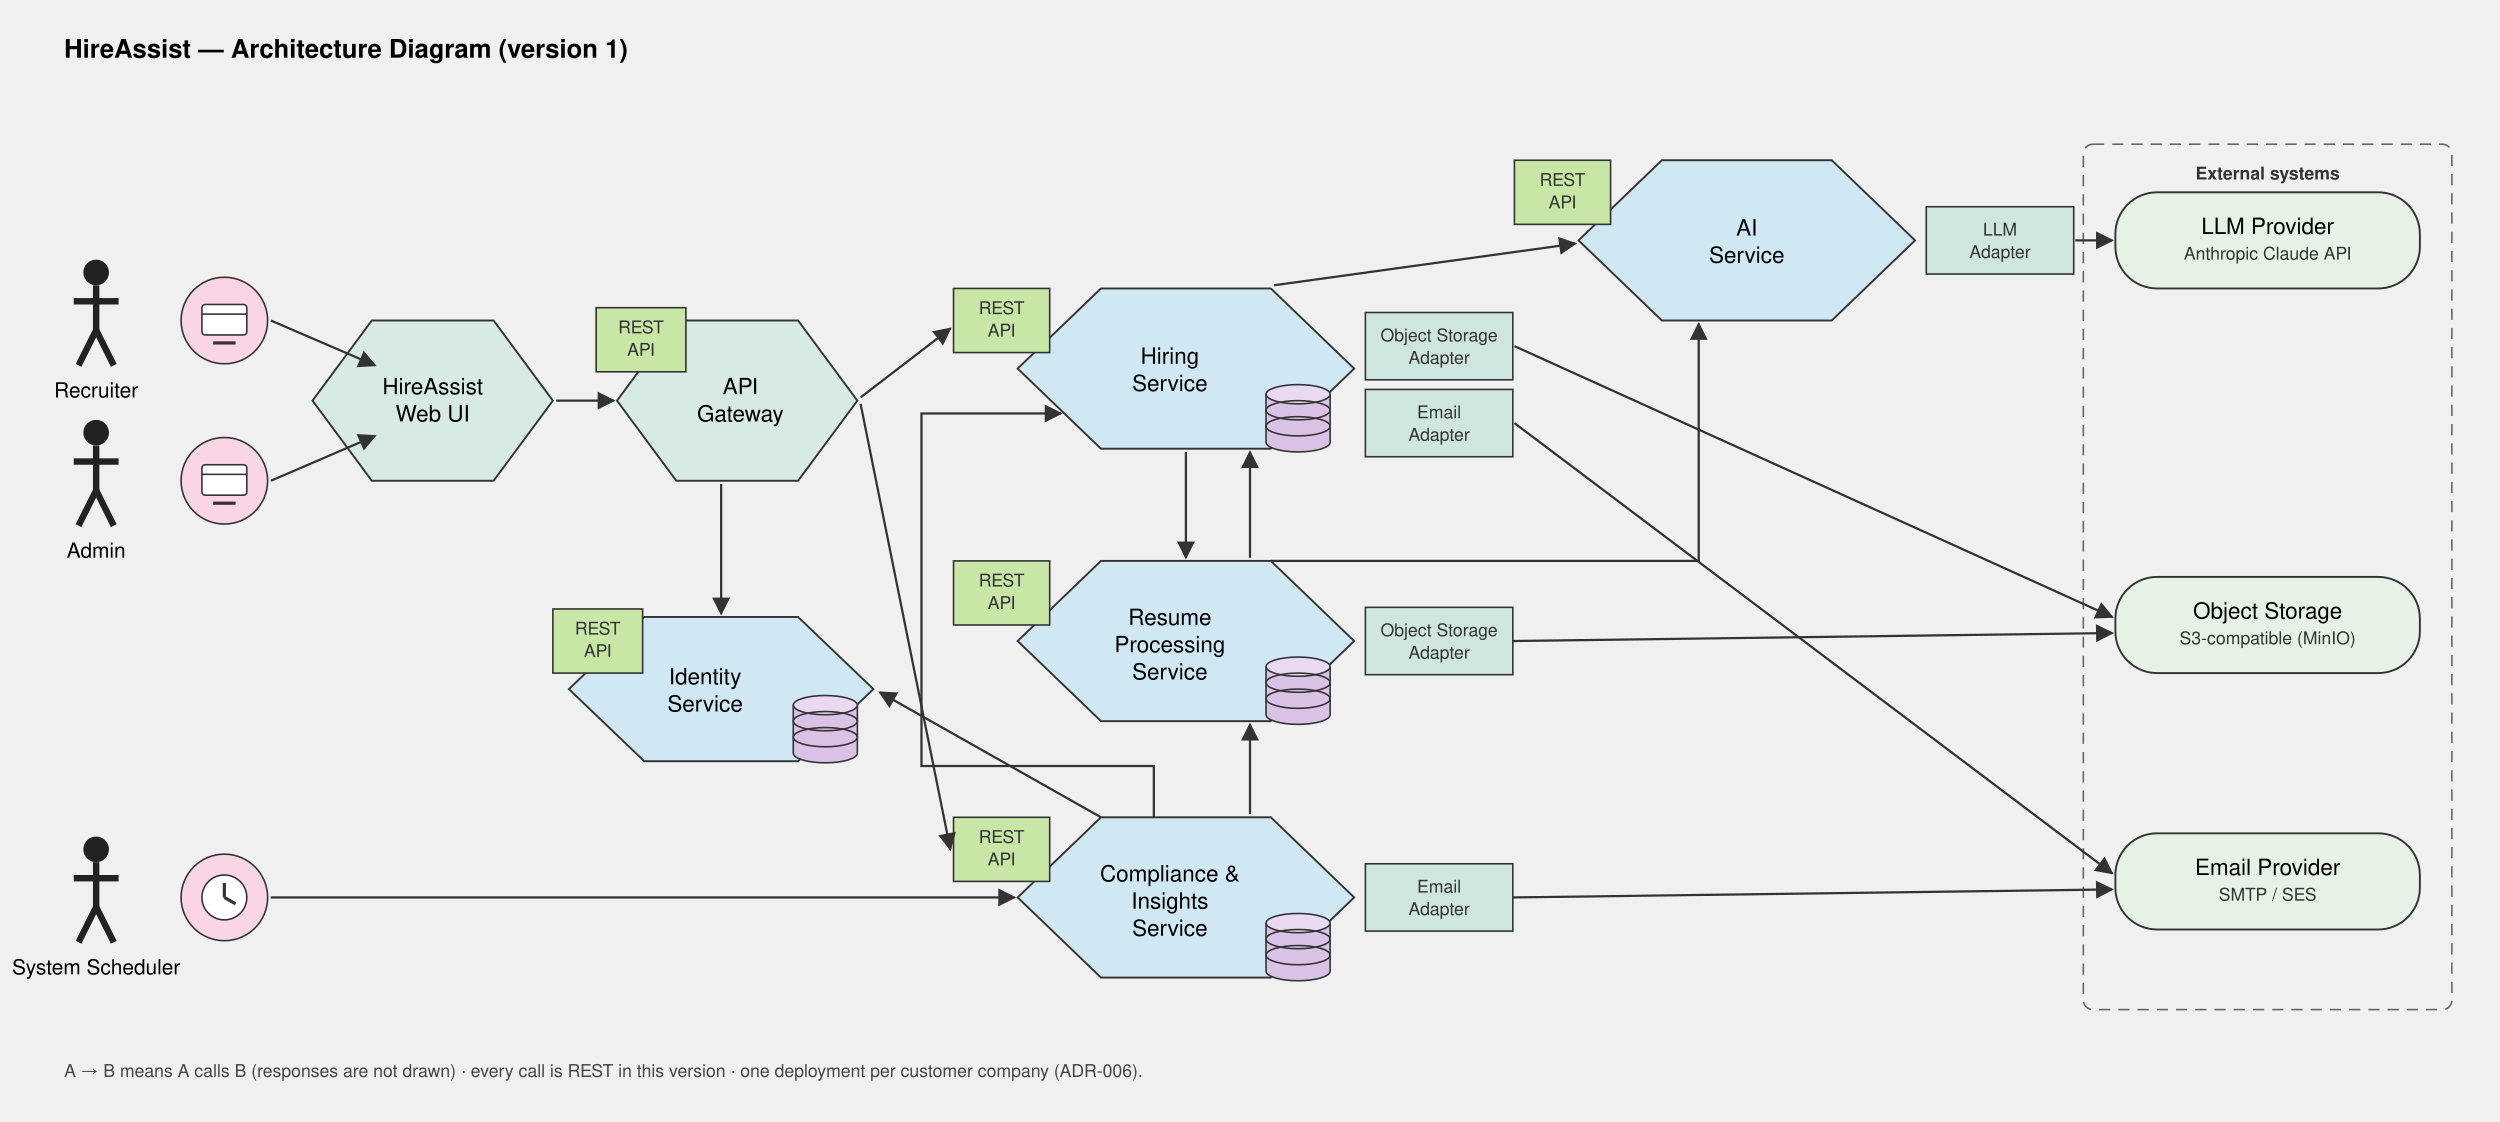
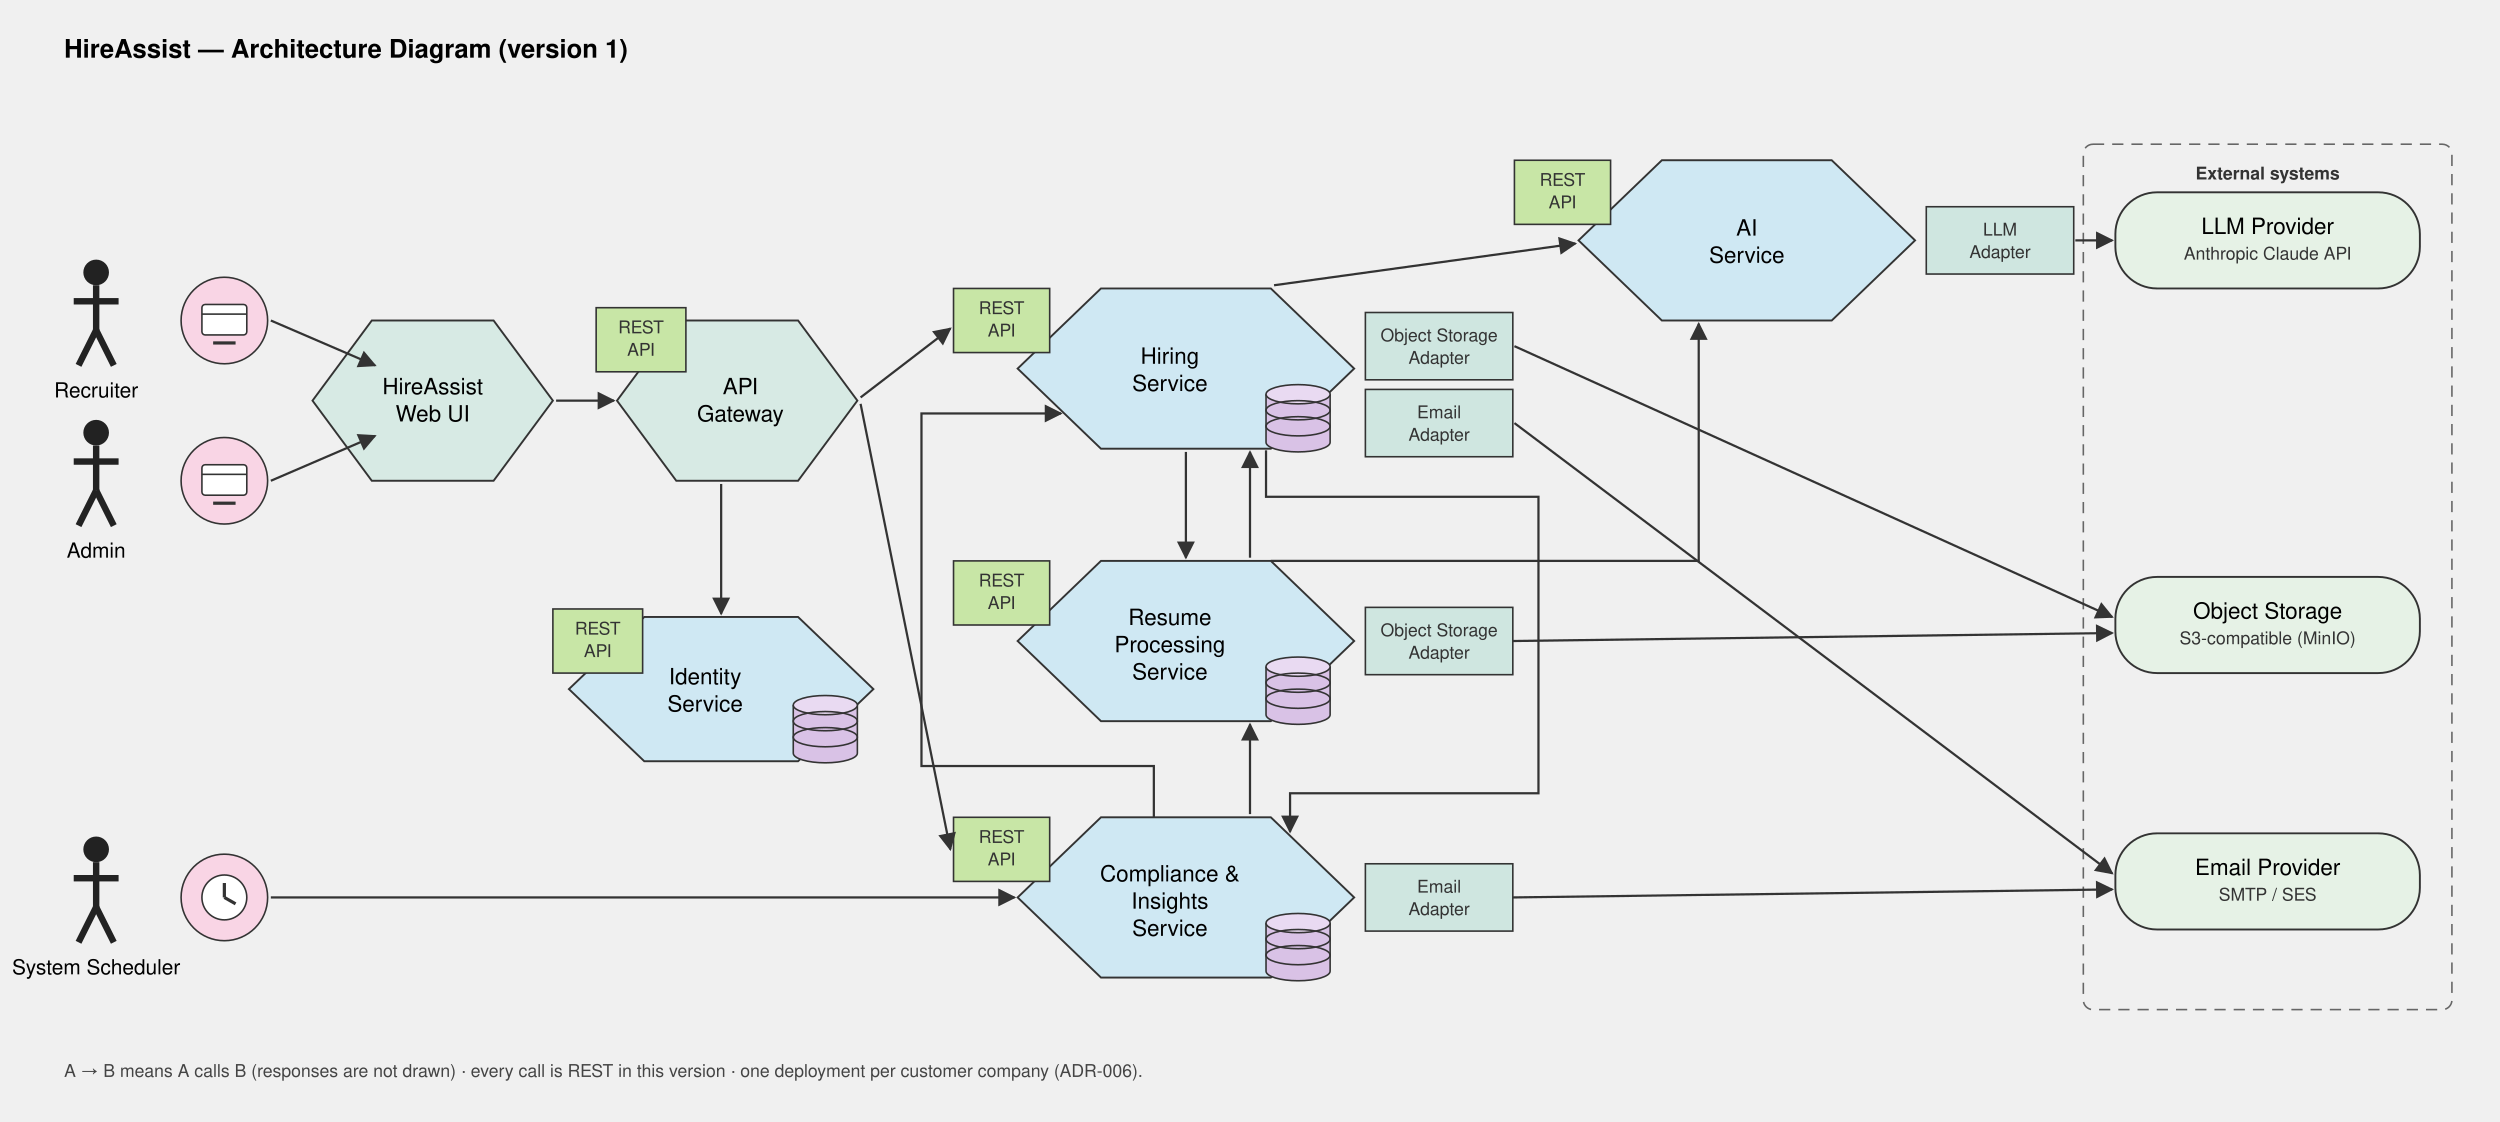
<svg xmlns="http://www.w3.org/2000/svg" viewBox="0 0 1560 700" width="1560" height="700" font-family="Helvetica, Arial, sans-serif" font-size="13">
  <defs>
    <marker id="arrow" viewBox="0 0 10 10" refX="9" refY="5" markerWidth="8" markerHeight="8" orient="auto-start-reverse">
      <path d="M 0 0 L 10 5 L 0 10 z" fill="#333" />
    </marker>
    <g id="person">
      <circle cx="0" cy="-30" r="8" fill="#222" />
      <line x1="0" y1="-22" x2="0" y2="6" stroke="#222" stroke-width="4" />
      <line x1="-14" y1="-12" x2="14" y2="-12" stroke="#222" stroke-width="4" />
      <line x1="0" y1="6" x2="-11" y2="28" stroke="#222" stroke-width="4" />
      <line x1="0" y1="6" x2="11" y2="28" stroke="#222" stroke-width="4" />
    </g>
    <g id="browser">
      <circle cx="0" cy="0" r="27" fill="#F9D5E5" stroke="#333" />
      <rect x="-14" y="-10" width="28" height="19" rx="2" fill="#FFF" stroke="#333" />
      <line x1="-14" y1="-4" x2="14" y2="-4" stroke="#333" />
      <line x1="-7" y1="14" x2="7" y2="14" stroke="#333" stroke-width="2" />
    </g>
    <g id="clock">
      <circle cx="0" cy="0" r="27" fill="#F9D5E5" stroke="#333" />
      <circle cx="0" cy="0" r="14" fill="#FFF" stroke="#333" />
      <line x1="0" y1="0" x2="0" y2="-9" stroke="#333" stroke-width="2" />
      <line x1="0" y1="0" x2="7" y2="4" stroke="#333" stroke-width="2" />
    </g>
    <g id="db">
      <path d="M -20 0 v 30 a 20 6 0 0 0 40 0 v -30" fill="#D9C2E6" stroke="#333" />
      <ellipse cx="0" cy="0" rx="20" ry="6" fill="#E9DAF2" stroke="#333" />
      <ellipse cx="0" cy="10" rx="20" ry="6" fill="none" stroke="#333" />
      <ellipse cx="0" cy="20" rx="20" ry="6" fill="none" stroke="#333" />
    </g>
  </defs>
  <style>
    .hex { fill: #CFE8F3; stroke: #333; stroke-width: 1.2; }
    .hexEdge { fill: #D7EAE4; stroke: #333; stroke-width: 1.2; }
    .tab { fill: #C8E6A6; stroke: #333; }
    .adapter { fill: #CFE6E0; stroke: #333; }
    .ext { fill: #E6F2E6; stroke: #333; stroke-width: 1.2; }
    .call { fill: none; stroke: #333; stroke-width: 1.4; marker-end: url(#arrow); }
    .name { font-size: 14px; text-anchor: middle; }
    .small { font-size: 11px; text-anchor: middle; fill: #333; }
    .lbl { font-size: 13px; text-anchor: middle; }
  </style>
  <text x="40" y="36" font-size="16" font-weight="bold">HireAssist — Architecture Diagram (version 1)</text>
  <use href="#person" x="60" y="200" />
  <text x="60" y="248" class="lbl">Recruiter</text>
  <use href="#browser" x="140" y="200" />
  <use href="#person" x="60" y="300" />
  <text x="60" y="348" class="lbl">Admin</text>
  <use href="#browser" x="140" y="300" />
  <use href="#person" x="60" y="560" />
  <text x="60" y="608" class="lbl">System Scheduler</text>
  <use href="#clock" x="140" y="560" />
  <polygon class="hexEdge" points="195,250 232,200 308,200 345,250 308,300 232,300" />
  <text x="270" y="246" class="name">HireAssist</text>
  <text x="270" y="263" class="name">Web UI</text>
  <polygon class="hexEdge" points="385,250 422,200 498,200 535,250 498,300 422,300" />
  <rect x="372" y="192" width="56" height="40" class="tab" />
  <text x="400" y="208" class="small">REST</text>
  <text x="400" y="222" class="small">API</text>
  <text x="462" y="246" class="name">API</text>
  <text x="462" y="263" class="name">Gateway</text>
  <polygon class="hex" points="355,430 402,385 498,385 545,430 498,475 402,475" />
  <rect x="345" y="380" width="56" height="40" class="tab" />
  <text x="373" y="396" class="small">REST</text>
  <text x="373" y="410" class="small">API</text>
  <text x="440" y="427" class="name">Identity</text>
  <text x="440" y="444" class="name">Service</text>
  <use href="#db" x="515" y="440" />
  <polygon class="hex" points="635,230 687,180 793,180 845,230 793,280 687,280" />
  <rect x="595" y="180" width="60" height="40" class="tab" />
  <text x="625" y="196" class="small">REST</text>
  <text x="625" y="210" class="small">API</text>
  <text x="730" y="227" class="name">Hiring</text>
  <text x="730" y="244" class="name">Service</text>
  <use href="#db" x="810" y="246" />
  <rect x="852" y="195" width="92" height="42" class="adapter" />
  <text x="898" y="213" class="small">Object Storage</text>
  <text x="898" y="227" class="small">Adapter</text>
  <rect x="852" y="243" width="92" height="42" class="adapter" />
  <text x="898" y="261" class="small">Email</text>
  <text x="898" y="275" class="small">Adapter</text>
  <polygon class="hex" points="635,400 687,350 793,350 845,400 793,450 687,450" />
  <rect x="595" y="350" width="60" height="40" class="tab" />
  <text x="625" y="366" class="small">REST</text>
  <text x="625" y="380" class="small">API</text>
  <text x="730" y="390" class="name">Resume</text>
  <text x="730" y="407" class="name">Processing</text>
  <text x="730" y="424" class="name">Service</text>
  <use href="#db" x="810" y="416" />
  <rect x="852" y="379" width="92" height="42" class="adapter" />
  <text x="898" y="397" class="small">Object Storage</text>
  <text x="898" y="411" class="small">Adapter</text>
  <polygon class="hex" points="635,560 687,510 793,510 845,560 793,610 687,610" />
  <rect x="595" y="510" width="60" height="40" class="tab" />
  <text x="625" y="526" class="small">REST</text>
  <text x="625" y="540" class="small">API</text>
  <text x="730" y="550" class="name">Compliance &amp;</text>
  <text x="730" y="567" class="name">Insights</text>
  <text x="730" y="584" class="name">Service</text>
  <use href="#db" x="810" y="576" />
  <rect x="852" y="539" width="92" height="42" class="adapter" />
  <text x="898" y="557" class="small">Email</text>
  <text x="898" y="571" class="small">Adapter</text>
  <polygon class="hex" points="985,150 1037,100 1143,100 1195,150 1143,200 1037,200" />
  <rect x="945" y="100" width="60" height="40" class="tab" />
  <text x="975" y="116" class="small">REST</text>
  <text x="975" y="130" class="small">API</text>
  <text x="1090" y="147" class="name">AI</text>
  <text x="1090" y="164" class="name">Service</text>
  <rect x="1202" y="129" width="92" height="42" class="adapter" />
  <text x="1248" y="147" class="small">LLM</text>
  <text x="1248" y="161" class="small">Adapter</text>
  <rect x="1300" y="90" width="230" height="540" rx="6" fill="none" stroke="#666" stroke-dasharray="7,5" />
  <text x="1415" y="112" class="small" font-weight="bold">External systems</text>
  <rect x="1320" y="120" width="190" height="60" rx="26" class="ext" />
  <text x="1415" y="146" class="name">LLM Provider</text>
  <text x="1415" y="162" class="small">Anthropic Claude API</text>
  <rect x="1320" y="360" width="190" height="60" rx="26" class="ext" />
  <text x="1415" y="386" class="name">Object Storage</text>
  <text x="1415" y="402" class="small">S3-compatible (MinIO)</text>
  <rect x="1320" y="520" width="190" height="60" rx="26" class="ext" />
  <text x="1415" y="546" class="name">Email Provider</text>
  <text x="1415" y="562" class="small">SMTP / SES</text>
  <line class="call" x1="169" y1="200" x2="234" y2="228" />
  <line class="call" x1="169" y1="300" x2="234" y2="272" />
  <line class="call" x1="347" y1="250" x2="383" y2="250" />
  <line class="call" x1="537" y1="248" x2="593" y2="205" />
  <line class="call" x1="537" y1="252" x2="593" y2="530" />
  <line class="call" x1="450" y1="302" x2="450" y2="383" />
  <line class="call" x1="169" y1="560" x2="633" y2="560" />
  <line class="call" x1="740" y1="282" x2="740" y2="348" />
  <line class="call" x1="780" y1="348" x2="780" y2="282" />
  <line class="call" x1="780" y1="508" x2="780" y2="452" />
  <polyline class="call" points="720,510 720,478 575,478 575,258 662,258" />
-   <line class="call" x1="687" y1="510" x2="549" y2="432" />
+   <polyline class="call" points="790,281 790,310 960,310 960,495 805,495 805,519" />
  <line class="call" x1="795" y1="178" x2="983" y2="152" />
  <polyline class="call" points="793,350 1060,350 1060,202" />
  <line class="call" x1="1295" y1="150" x2="1318" y2="150" />
  <line class="call" x1="945" y1="216" x2="1318" y2="385" />
  <line class="call" x1="945" y1="264" x2="1318" y2="545" />
  <line class="call" x1="944" y1="400" x2="1318" y2="395" />
  <line class="call" x1="944" y1="560" x2="1318" y2="555" />
  <text x="40" y="672" font-size="11" fill="#444">A → B means A calls B (responses are not drawn) · every call is REST in this version · one deployment per customer company (ADR-006).</text>
</svg>
